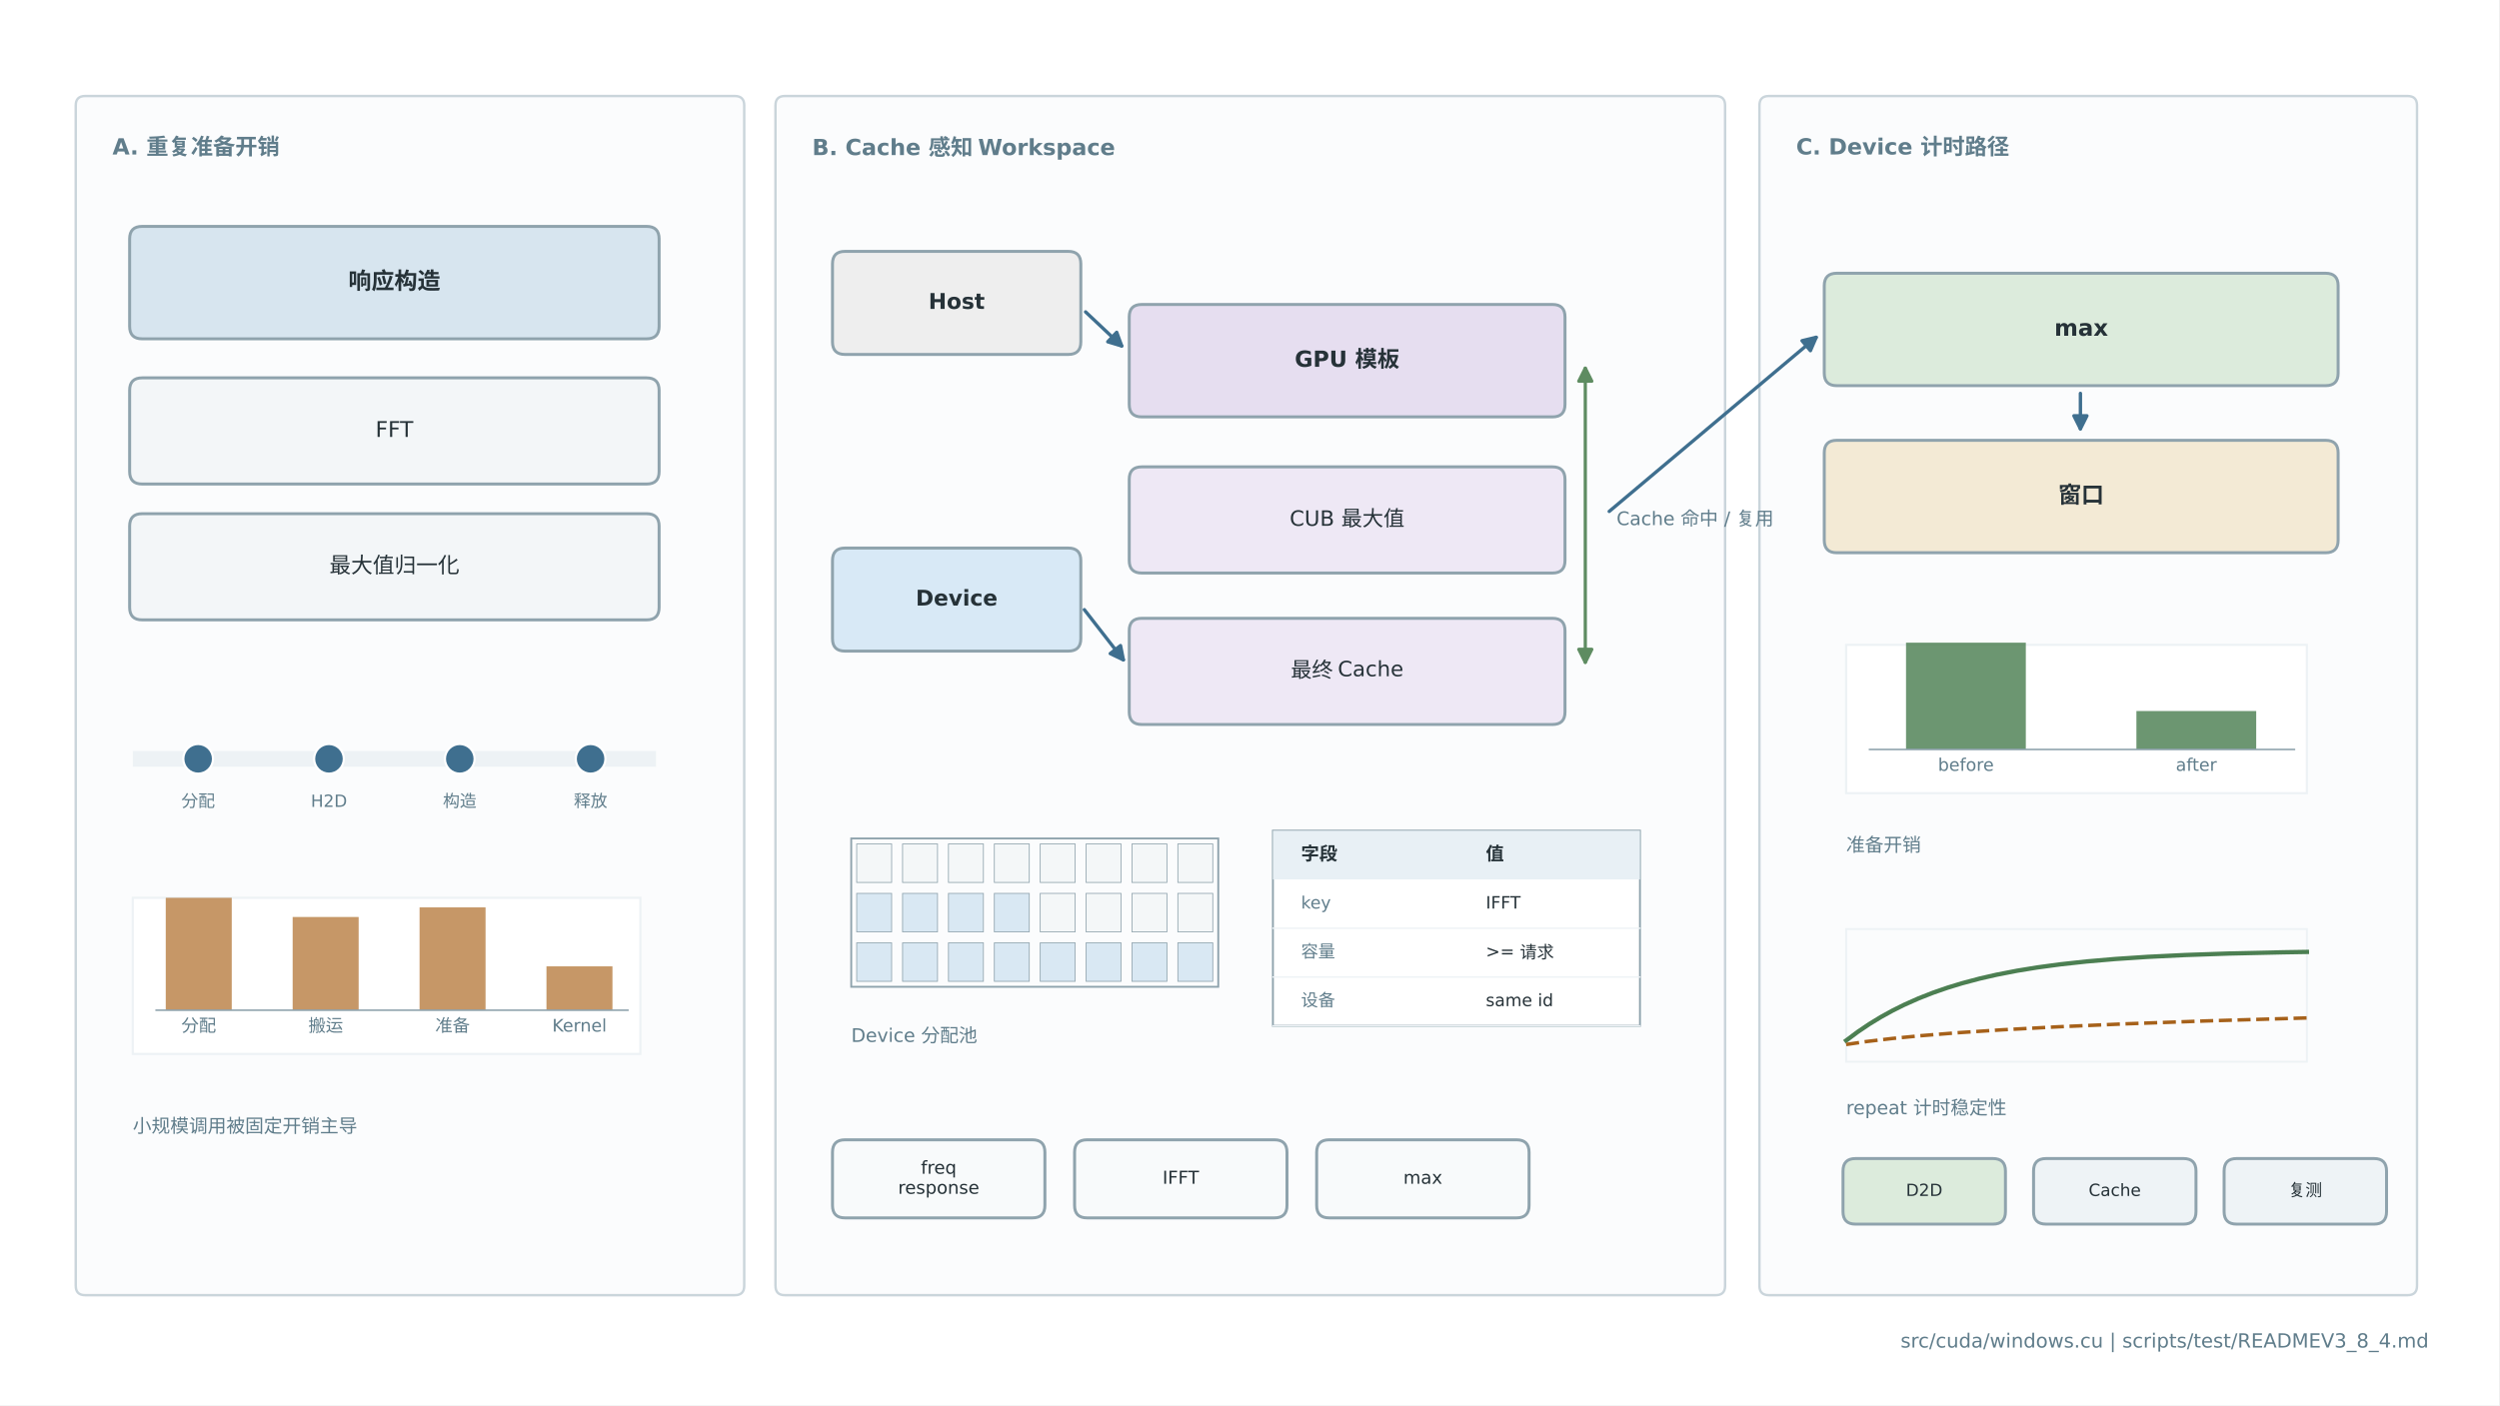
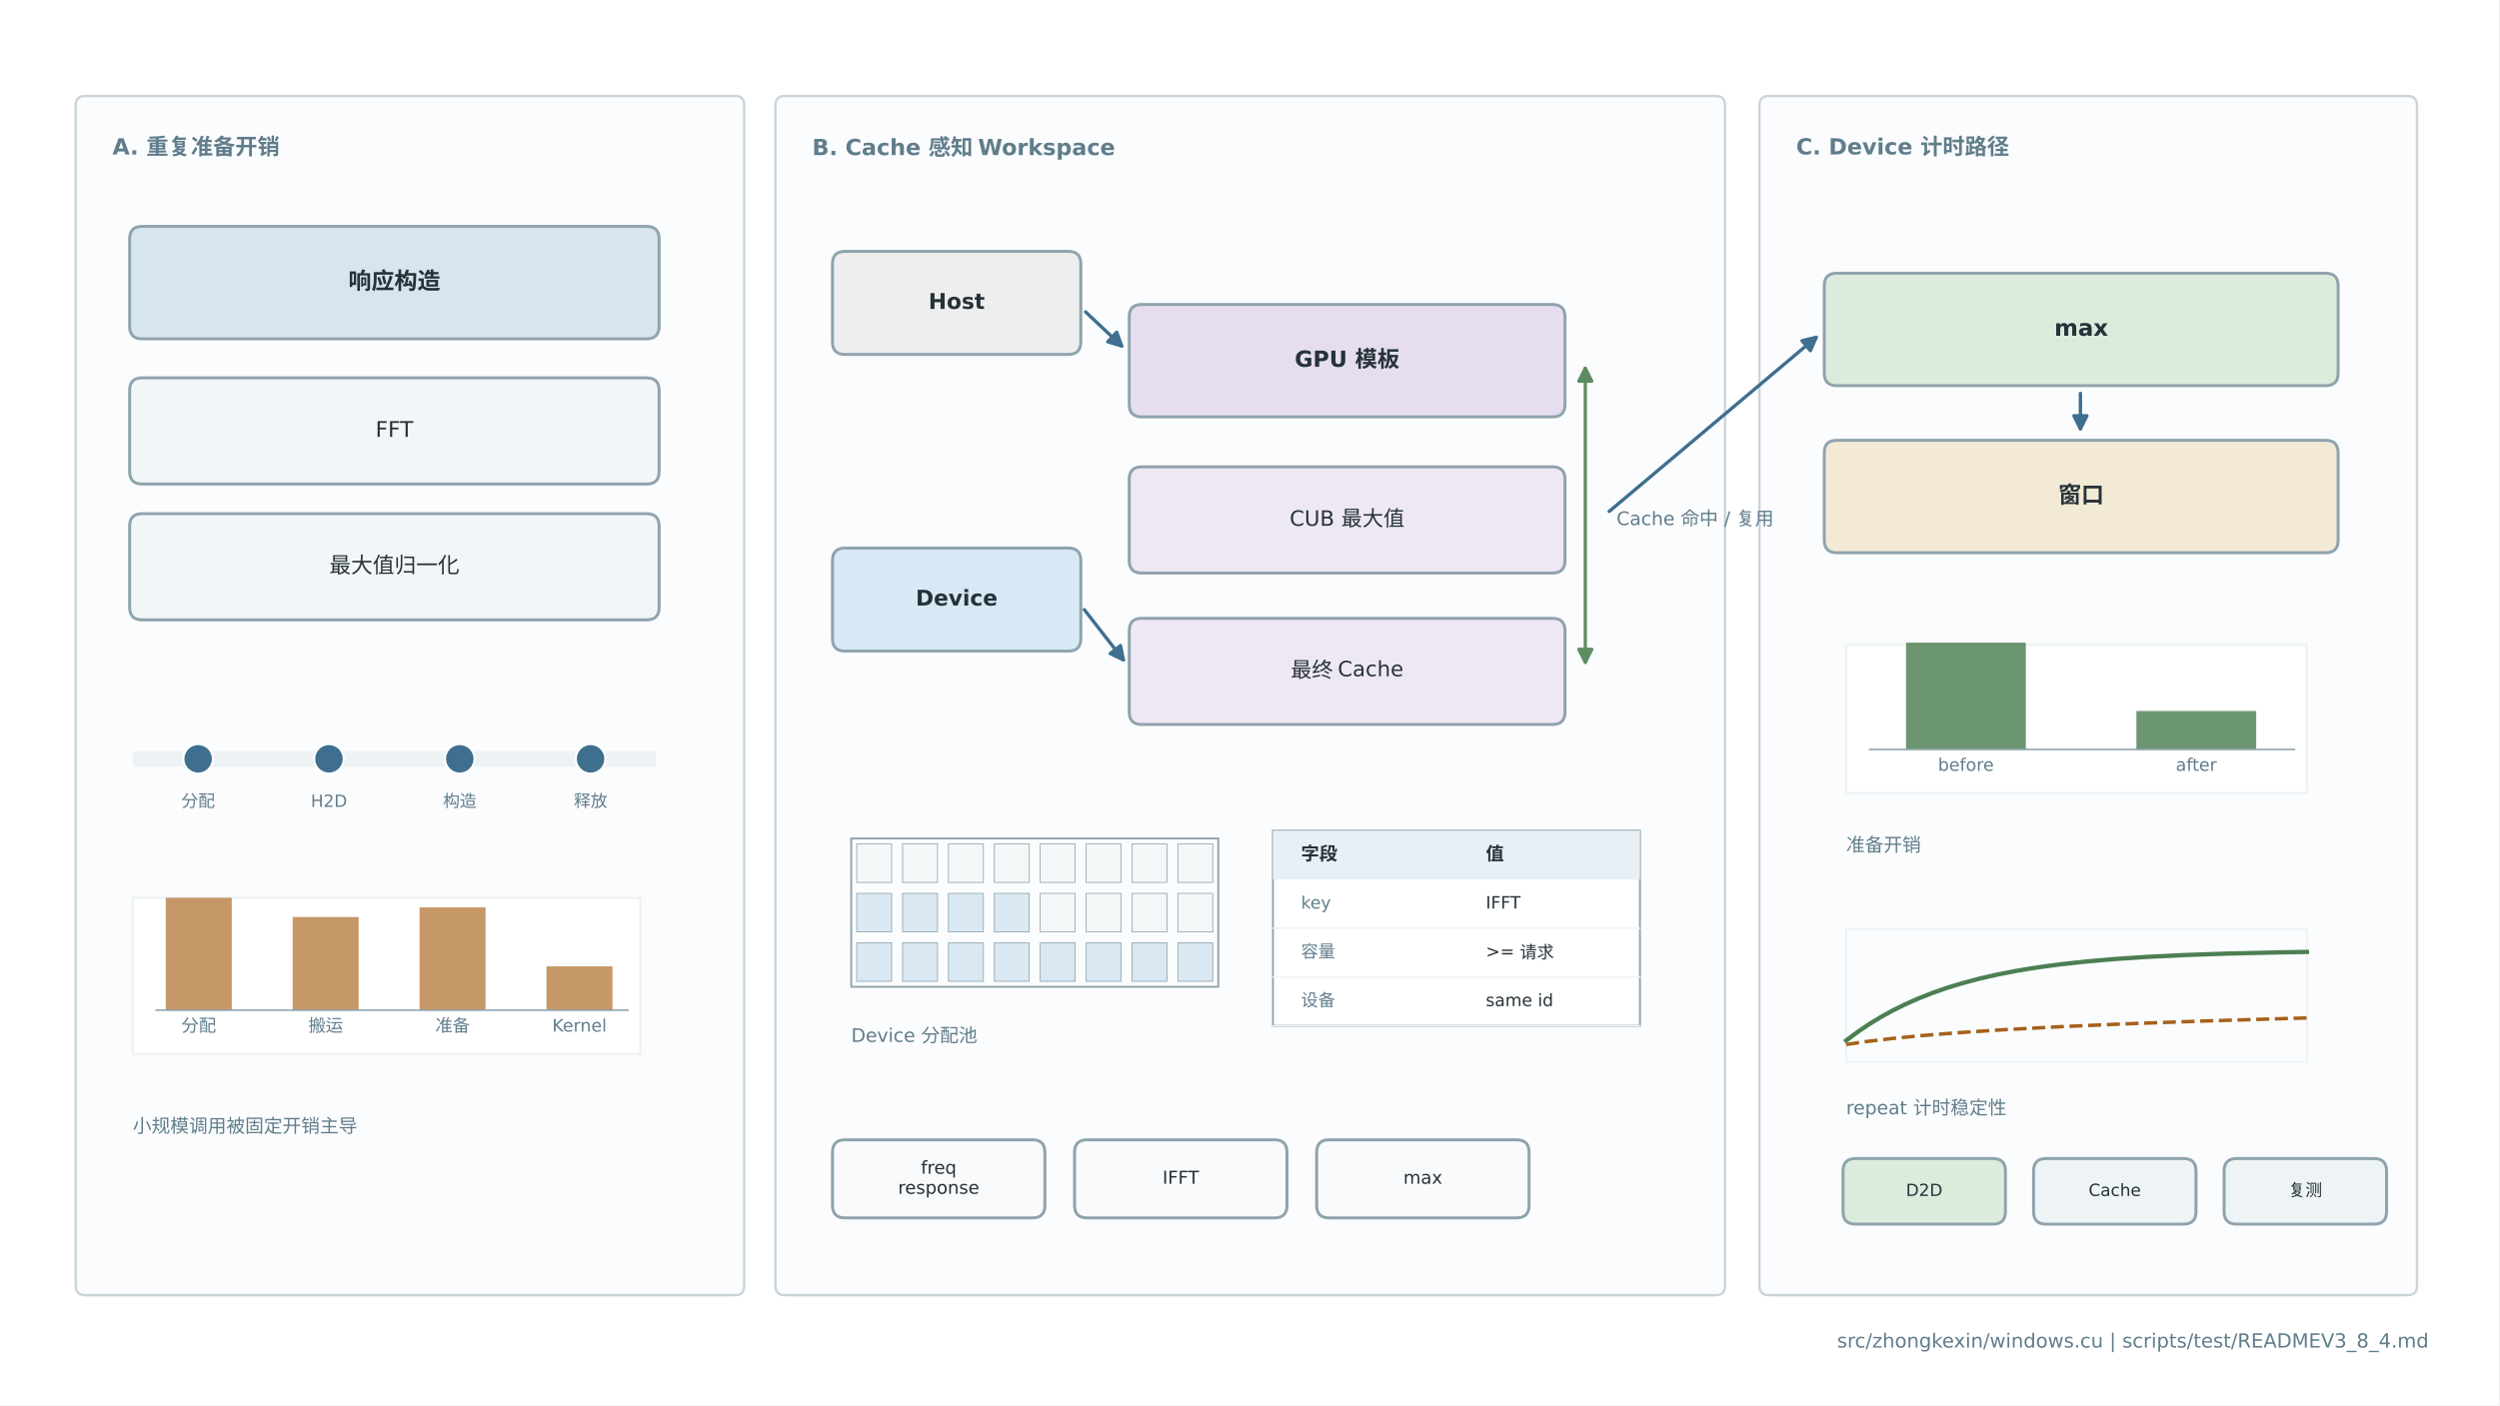
<svg xmlns="http://www.w3.org/2000/svg" width="921.6pt" height="518.4pt" viewBox="0 0 921.6 518.4" version="1.1">
  <defs>
    <style type="text/css">*{stroke-linejoin: round; stroke-linecap: butt}</style>
  </defs>
  <g id="figure_1">
    <g id="patch_1">
      <path d="M 0 518.4  L 921.6 518.4  L 921.6 0  L 0 0  z " style="fill: #ffffff" />
    </g>
    <g id="axes_1">
      <g id="patch_2">
        <path d="M 31.392 477.792  L 271.008 477.792  Q 274.464 477.792 274.464 474.336  L 274.464 38.88  Q 274.464 35.424 271.008 35.424  L 31.392 35.424  Q 27.936 35.424 27.936 38.88  L 27.936 474.336  Q 27.936 477.792 31.392 477.792  z " clip-path="url(#p594c1ba200)" style="fill: #fbfcfd; opacity: 0.96; stroke: #c8d3da; stroke-width: 0.9; stroke-linejoin: miter" />
      </g>
      <g id="patch_3">
        <path d="M 289.44 477.792  L 632.736 477.792  Q 636.192 477.792 636.192 474.336  L 636.192 38.88  Q 636.192 35.424 632.736 35.424  L 289.44 35.424  Q 285.984 35.424 285.984 38.88  L 285.984 474.336  Q 285.984 477.792 289.44 477.792  z " clip-path="url(#p594c1ba200)" style="fill: #fbfcfd; opacity: 0.96; stroke: #c8d3da; stroke-width: 0.9; stroke-linejoin: miter" />
      </g>
      <g id="patch_4">
        <path d="M 652.32 477.792  L 887.904 477.792  Q 891.36 477.792 891.36 474.336  L 891.36 38.88  Q 891.36 35.424 887.904 35.424  L 652.32 35.424  Q 648.864 35.424 648.864 38.88  L 648.864 474.336  Q 648.864 477.792 652.32 477.792  z " clip-path="url(#p594c1ba200)" style="fill: #fbfcfd; opacity: 0.96; stroke: #c8d3da; stroke-width: 0.9; stroke-linejoin: miter" />
      </g>
      <g id="patch_5">
        <path d="M 52.416 124.992  L 238.464 124.992  Q 243.072 124.992 243.072 120.384  L 243.072 88.128  Q 243.072 83.52 238.464 83.52  L 52.416 83.52  Q 47.808 83.52 47.808 88.128  L 47.808 120.384  Q 47.808 124.992 52.416 124.992  z " clip-path="url(#p594c1ba200)" style="fill: #d7e5ef; stroke: #8fa3ad; stroke-width: 1.1; stroke-linejoin: miter" />
      </g>
      <g id="patch_6">
        <path d="M 52.416 178.56  L 238.464 178.56  Q 243.072 178.56 243.072 173.952  L 243.072 144  Q 243.072 139.392 238.464 139.392  L 52.416 139.392  Q 47.808 139.392 47.808 144  L 47.808 173.952  Q 47.808 178.56 52.416 178.56  z " clip-path="url(#p594c1ba200)" style="fill: #f3f6f8; stroke: #8fa3ad; stroke-width: 1.1; stroke-linejoin: miter" />
      </g>
      <g id="patch_7">
        <path d="M 52.416 228.672  L 238.464 228.672  Q 243.072 228.672 243.072 224.064  L 243.072 194.112  Q 243.072 189.504 238.464 189.504  L 52.416 189.504  Q 47.808 189.504 47.808 194.112  L 47.808 224.064  Q 47.808 228.672 52.416 228.672  z " clip-path="url(#p594c1ba200)" style="fill: #f3f6f8; stroke: #8fa3ad; stroke-width: 1.1; stroke-linejoin: miter" />
      </g>
      <g id="patch_8">
        <path d="M 48.96 282.839  L 241.92 282.839  L 241.92 277.033  L 48.96 277.033  z " clip-path="url(#p594c1ba200)" style="fill: #edf2f5" />
      </g>
      <g id="patch_9">
        <path d="M 73.08 285.408  C 74.531 285.408 75.923 284.831 76.949 283.805  C 77.975 282.779 78.552 281.387 78.552 279.936  C 78.552 278.485 77.975 277.093 76.949 276.067  C 75.923 275.041 74.531 274.464 73.08 274.464  C 71.629 274.464 70.237 275.041 69.211 276.067  C 68.185 277.093 67.608 278.485 67.608 279.936  C 67.608 281.387 68.185 282.779 69.211 283.805  C 70.237 284.831 71.629 285.408 73.08 285.408  z " clip-path="url(#p594c1ba200)" style="fill: #3f6f8f; stroke: #ffffff; stroke-width: 0.8; stroke-linejoin: miter" />
      </g>
      <g id="patch_10">
        <path d="M 121.32 285.408  C 122.771 285.408 124.163 284.831 125.189 283.805  C 126.215 282.779 126.792 281.387 126.792 279.936  C 126.792 278.485 126.215 277.093 125.189 276.067  C 124.163 275.041 122.771 274.464 121.32 274.464  C 119.869 274.464 118.477 275.041 117.451 276.067  C 116.425 277.093 115.848 278.485 115.848 279.936  C 115.848 281.387 116.425 282.779 117.451 283.805  C 118.477 284.831 119.869 285.408 121.32 285.408  z " clip-path="url(#p594c1ba200)" style="fill: #3f6f8f; stroke: #ffffff; stroke-width: 0.8; stroke-linejoin: miter" />
      </g>
      <g id="patch_11">
        <path d="M 169.56 285.408  C 171.011 285.408 172.403 284.831 173.429 283.805  C 174.455 282.779 175.032 281.387 175.032 279.936  C 175.032 278.485 174.455 277.093 173.429 276.067  C 172.403 275.041 171.011 274.464 169.56 274.464  C 168.109 274.464 166.717 275.041 165.691 276.067  C 164.665 277.093 164.088 278.485 164.088 279.936  C 164.088 281.387 164.665 282.779 165.691 283.805  C 166.717 284.831 168.109 285.408 169.56 285.408  z " clip-path="url(#p594c1ba200)" style="fill: #3f6f8f; stroke: #ffffff; stroke-width: 0.8; stroke-linejoin: miter" />
      </g>
      <g id="patch_12">
        <path d="M 217.8 285.408  C 219.251 285.408 220.643 284.831 221.669 283.805  C 222.695 282.779 223.272 281.387 223.272 279.936  C 223.272 278.485 222.695 277.093 221.669 276.067  C 220.643 275.041 219.251 274.464 217.8 274.464  C 216.349 274.464 214.957 275.041 213.931 276.067  C 212.905 277.093 212.328 278.485 212.328 279.936  C 212.328 281.387 212.905 282.779 213.931 283.805  C 214.957 284.831 216.349 285.408 217.8 285.408  z " clip-path="url(#p594c1ba200)" style="fill: #3f6f8f; stroke: #ffffff; stroke-width: 0.8; stroke-linejoin: miter" />
      </g>
      <g id="patch_13">
        <path d="M 48.96 388.8  L 236.16 388.8  L 236.16 331.2  L 48.96 331.2  z " clip-path="url(#p594c1ba200)" style="fill: #ffffff; stroke: #edf2f5; stroke-width: 0.8; stroke-linejoin: miter" />
      </g>
      <g id="patch_14">
        <path d="M 61.128 372.672  L 85.464 372.672  L 85.464 331.2  L 61.128 331.2  z " clip-path="url(#p594c1ba200)" style="fill: #b98045; opacity: 0.82" />
      </g>
      <g id="patch_15">
        <path d="M 107.928 372.672  L 132.264 372.672  L 132.264 338.281  L 107.928 338.281  z " clip-path="url(#p594c1ba200)" style="fill: #b98045; opacity: 0.82" />
      </g>
      <g id="patch_16">
        <path d="M 154.728 372.672  L 179.064 372.672  L 179.064 334.74  L 154.728 334.74  z " clip-path="url(#p594c1ba200)" style="fill: #b98045; opacity: 0.82" />
      </g>
      <g id="patch_17">
        <path d="M 201.528 372.672  L 225.864 372.672  L 225.864 356.488  L 201.528 356.488  z " clip-path="url(#p594c1ba200)" style="fill: #b98045; opacity: 0.82" />
      </g>
      <g id="patch_18">
        <path d="M 311.616 130.752  L 393.984 130.752  Q 398.592 130.752 398.592 126.144  L 398.592 97.344  Q 398.592 92.736 393.984 92.736  L 311.616 92.736  Q 307.008 92.736 307.008 97.344  L 307.008 126.144  Q 307.008 130.752 311.616 130.752  z " clip-path="url(#p594c1ba200)" style="fill: #eeeeee; stroke: #8fa3ad; stroke-width: 1.1; stroke-linejoin: miter" />
      </g>
      <g id="patch_19">
        <path d="M 311.616 240.192  L 393.984 240.192  Q 398.592 240.192 398.592 235.584  L 398.592 206.784  Q 398.592 202.176 393.984 202.176  L 311.616 202.176  Q 307.008 202.176 307.008 206.784  L 307.008 235.584  Q 307.008 240.192 311.616 240.192  z " clip-path="url(#p594c1ba200)" style="fill: #d8e9f6; stroke: #8fa3ad; stroke-width: 1.1; stroke-linejoin: miter" />
      </g>
      <g id="patch_20">
        <path d="M 421.056 153.792  L 572.544 153.792  Q 577.152 153.792 577.152 149.184  L 577.152 116.928  Q 577.152 112.32 572.544 112.32  L 421.056 112.32  Q 416.448 112.32 416.448 116.928  L 416.448 149.184  Q 416.448 153.792 421.056 153.792  z " clip-path="url(#p594c1ba200)" style="fill: #e6def0; stroke: #8fa3ad; stroke-width: 1.1; stroke-linejoin: miter" />
      </g>
      <g id="patch_21">
        <path d="M 421.056 211.392  L 572.544 211.392  Q 577.152 211.392 577.152 206.784  L 577.152 176.832  Q 577.152 172.224 572.544 172.224  L 421.056 172.224  Q 416.448 172.224 416.448 176.832  L 416.448 206.784  Q 416.448 211.392 421.056 211.392  z " clip-path="url(#p594c1ba200)" style="fill: #eee8f5; stroke: #8fa3ad; stroke-width: 1.1; stroke-linejoin: miter" />
      </g>
      <g id="patch_22">
        <path d="M 421.056 267.264  L 572.544 267.264  Q 577.152 267.264 577.152 262.656  L 577.152 232.704  Q 577.152 228.096 572.544 228.096  L 421.056 228.096  Q 416.448 228.096 416.448 232.704  L 416.448 262.656  Q 416.448 267.264 421.056 267.264  z " clip-path="url(#p594c1ba200)" style="fill: #eee8f5; stroke: #8fa3ad; stroke-width: 1.1; stroke-linejoin: miter" />
      </g>
      <g id="patch_23">
        <path d="M 315.936 362.016  L 328.824 362.016  L 328.824 347.808  L 315.936 347.808  z " clip-path="url(#p594c1ba200)" style="fill: #d9e8f3; stroke: #8fa3ad; stroke-width: 0.3; stroke-linejoin: miter" />
      </g>
      <g id="patch_24">
        <path d="M 332.856 362.016  L 345.744 362.016  L 345.744 347.808  L 332.856 347.808  z " clip-path="url(#p594c1ba200)" style="fill: #d9e8f3; stroke: #8fa3ad; stroke-width: 0.3; stroke-linejoin: miter" />
      </g>
      <g id="patch_25">
        <path d="M 349.776 362.016  L 362.664 362.016  L 362.664 347.808  L 349.776 347.808  z " clip-path="url(#p594c1ba200)" style="fill: #d9e8f3; stroke: #8fa3ad; stroke-width: 0.3; stroke-linejoin: miter" />
      </g>
      <g id="patch_26">
        <path d="M 366.696 362.016  L 379.584 362.016  L 379.584 347.808  L 366.696 347.808  z " clip-path="url(#p594c1ba200)" style="fill: #d9e8f3; stroke: #8fa3ad; stroke-width: 0.3; stroke-linejoin: miter" />
      </g>
      <g id="patch_27">
        <path d="M 383.616 362.016  L 396.504 362.016  L 396.504 347.808  L 383.616 347.808  z " clip-path="url(#p594c1ba200)" style="fill: #d9e8f3; stroke: #8fa3ad; stroke-width: 0.3; stroke-linejoin: miter" />
      </g>
      <g id="patch_28">
        <path d="M 400.536 362.016  L 413.424 362.016  L 413.424 347.808  L 400.536 347.808  z " clip-path="url(#p594c1ba200)" style="fill: #d9e8f3; stroke: #8fa3ad; stroke-width: 0.3; stroke-linejoin: miter" />
      </g>
      <g id="patch_29">
        <path d="M 417.456 362.016  L 430.344 362.016  L 430.344 347.808  L 417.456 347.808  z " clip-path="url(#p594c1ba200)" style="fill: #d9e8f3; stroke: #8fa3ad; stroke-width: 0.3; stroke-linejoin: miter" />
      </g>
      <g id="patch_30">
        <path d="M 434.376 362.016  L 447.264 362.016  L 447.264 347.808  L 434.376 347.808  z " clip-path="url(#p594c1ba200)" style="fill: #d9e8f3; stroke: #8fa3ad; stroke-width: 0.3; stroke-linejoin: miter" />
      </g>
      <g id="patch_31">
        <path d="M 315.936 343.776  L 328.824 343.776  L 328.824 329.568  L 315.936 329.568  z " clip-path="url(#p594c1ba200)" style="fill: #d9e8f3; stroke: #8fa3ad; stroke-width: 0.3; stroke-linejoin: miter" />
      </g>
      <g id="patch_32">
        <path d="M 332.856 343.776  L 345.744 343.776  L 345.744 329.568  L 332.856 329.568  z " clip-path="url(#p594c1ba200)" style="fill: #d9e8f3; stroke: #8fa3ad; stroke-width: 0.3; stroke-linejoin: miter" />
      </g>
      <g id="patch_33">
        <path d="M 349.776 343.776  L 362.664 343.776  L 362.664 329.568  L 349.776 329.568  z " clip-path="url(#p594c1ba200)" style="fill: #d9e8f3; stroke: #8fa3ad; stroke-width: 0.3; stroke-linejoin: miter" />
      </g>
      <g id="patch_34">
        <path d="M 366.696 343.776  L 379.584 343.776  L 379.584 329.568  L 366.696 329.568  z " clip-path="url(#p594c1ba200)" style="fill: #d9e8f3; stroke: #8fa3ad; stroke-width: 0.3; stroke-linejoin: miter" />
      </g>
      <g id="patch_35">
        <path d="M 383.616 343.776  L 396.504 343.776  L 396.504 329.568  L 383.616 329.568  z " clip-path="url(#p594c1ba200)" style="fill: #f4f7f8; stroke: #8fa3ad; stroke-width: 0.3; stroke-linejoin: miter" />
      </g>
      <g id="patch_36">
        <path d="M 400.536 343.776  L 413.424 343.776  L 413.424 329.568  L 400.536 329.568  z " clip-path="url(#p594c1ba200)" style="fill: #f4f7f8; stroke: #8fa3ad; stroke-width: 0.3; stroke-linejoin: miter" />
      </g>
      <g id="patch_37">
        <path d="M 417.456 343.776  L 430.344 343.776  L 430.344 329.568  L 417.456 329.568  z " clip-path="url(#p594c1ba200)" style="fill: #f4f7f8; stroke: #8fa3ad; stroke-width: 0.3; stroke-linejoin: miter" />
      </g>
      <g id="patch_38">
        <path d="M 434.376 343.776  L 447.264 343.776  L 447.264 329.568  L 434.376 329.568  z " clip-path="url(#p594c1ba200)" style="fill: #f4f7f8; stroke: #8fa3ad; stroke-width: 0.3; stroke-linejoin: miter" />
      </g>
      <g id="patch_39">
        <path d="M 315.936 325.536  L 328.824 325.536  L 328.824 311.328  L 315.936 311.328  z " clip-path="url(#p594c1ba200)" style="fill: #f4f7f8; stroke: #8fa3ad; stroke-width: 0.3; stroke-linejoin: miter" />
      </g>
      <g id="patch_40">
        <path d="M 332.856 325.536  L 345.744 325.536  L 345.744 311.328  L 332.856 311.328  z " clip-path="url(#p594c1ba200)" style="fill: #f4f7f8; stroke: #8fa3ad; stroke-width: 0.3; stroke-linejoin: miter" />
      </g>
      <g id="patch_41">
        <path d="M 349.776 325.536  L 362.664 325.536  L 362.664 311.328  L 349.776 311.328  z " clip-path="url(#p594c1ba200)" style="fill: #f4f7f8; stroke: #8fa3ad; stroke-width: 0.3; stroke-linejoin: miter" />
      </g>
      <g id="patch_42">
        <path d="M 366.696 325.536  L 379.584 325.536  L 379.584 311.328  L 366.696 311.328  z " clip-path="url(#p594c1ba200)" style="fill: #f4f7f8; stroke: #8fa3ad; stroke-width: 0.3; stroke-linejoin: miter" />
      </g>
      <g id="patch_43">
        <path d="M 383.616 325.536  L 396.504 325.536  L 396.504 311.328  L 383.616 311.328  z " clip-path="url(#p594c1ba200)" style="fill: #f4f7f8; stroke: #8fa3ad; stroke-width: 0.3; stroke-linejoin: miter" />
      </g>
      <g id="patch_44">
        <path d="M 400.536 325.536  L 413.424 325.536  L 413.424 311.328  L 400.536 311.328  z " clip-path="url(#p594c1ba200)" style="fill: #f4f7f8; stroke: #8fa3ad; stroke-width: 0.3; stroke-linejoin: miter" />
      </g>
      <g id="patch_45">
        <path d="M 417.456 325.536  L 430.344 325.536  L 430.344 311.328  L 417.456 311.328  z " clip-path="url(#p594c1ba200)" style="fill: #f4f7f8; stroke: #8fa3ad; stroke-width: 0.3; stroke-linejoin: miter" />
      </g>
      <g id="patch_46">
        <path d="M 434.376 325.536  L 447.264 325.536  L 447.264 311.328  L 434.376 311.328  z " clip-path="url(#p594c1ba200)" style="fill: #f4f7f8; stroke: #8fa3ad; stroke-width: 0.3; stroke-linejoin: miter" />
      </g>
      <g id="patch_47">
        <path d="M 313.92 364.032  L 449.28 364.032  L 449.28 309.312  L 313.92 309.312  L 313.92 364.032  z " clip-path="url(#p594c1ba200)" style="fill: none; stroke: #8fa3ad; stroke-width: 0.7; stroke-linejoin: miter" />
      </g>
      <g id="patch_48">
        <path d="M 469.44 378.432  L 604.8 378.432  L 604.8 306.432  L 469.44 306.432  z " clip-path="url(#p594c1ba200)" style="fill: #ffffff; stroke: #8fa3ad; stroke-width: 0.7; stroke-linejoin: miter" />
      </g>
      <g id="patch_49">
        <path d="M 469.44 324.432  L 604.8 324.432  L 604.8 306.432  L 469.44 306.432  z " clip-path="url(#p594c1ba200)" style="fill: #e8f0f5" />
      </g>
      <g id="patch_50">
        <path d="M 311.616 449.28  L 380.736 449.28  Q 385.344 449.28 385.344 444.672  L 385.344 425.088  Q 385.344 420.48 380.736 420.48  L 311.616 420.48  Q 307.008 420.48 307.008 425.088  L 307.008 444.672  Q 307.008 449.28 311.616 449.28  z " clip-path="url(#p594c1ba200)" style="fill: #f8fafb; stroke: #8fa3ad; stroke-width: 1.1; stroke-linejoin: miter" />
      </g>
      <g id="patch_51">
        <path d="M 400.896 449.28  L 470.016 449.28  Q 474.624 449.28 474.624 444.672  L 474.624 425.088  Q 474.624 420.48 470.016 420.48  L 400.896 420.48  Q 396.288 420.48 396.288 425.088  L 396.288 444.672  Q 396.288 449.28 400.896 449.28  z " clip-path="url(#p594c1ba200)" style="fill: #f8fafb; stroke: #8fa3ad; stroke-width: 1.1; stroke-linejoin: miter" />
      </g>
      <g id="patch_52">
        <path d="M 490.176 449.28  L 559.296 449.28  Q 563.904 449.28 563.904 444.672  L 563.904 425.088  Q 563.904 420.48 559.296 420.48  L 490.176 420.48  Q 485.568 420.48 485.568 425.088  L 485.568 444.672  Q 485.568 449.28 490.176 449.28  z " clip-path="url(#p594c1ba200)" style="fill: #f8fafb; stroke: #8fa3ad; stroke-width: 1.1; stroke-linejoin: miter" />
      </g>
      <g id="patch_53">
        <path d="M 677.376 142.272  L 857.664 142.272  Q 862.272 142.272 862.272 137.664  L 862.272 105.408  Q 862.272 100.8 857.664 100.8  L 677.376 100.8  Q 672.768 100.8 672.768 105.408  L 672.768 137.664  Q 672.768 142.272 677.376 142.272  z " clip-path="url(#p594c1ba200)" style="fill: #dcebdc; stroke: #8fa3ad; stroke-width: 1.1; stroke-linejoin: miter" />
      </g>
      <g id="patch_54">
        <path d="M 677.376 203.904  L 857.664 203.904  Q 862.272 203.904 862.272 199.296  L 862.272 167.04  Q 862.272 162.432 857.664 162.432  L 677.376 162.432  Q 672.768 162.432 672.768 167.04  L 672.768 199.296  Q 672.768 203.904 677.376 203.904  z " clip-path="url(#p594c1ba200)" style="fill: #f3ead5; stroke: #8fa3ad; stroke-width: 1.1; stroke-linejoin: miter" />
      </g>
      <g id="patch_55">
        <path d="M 680.832 292.608  L 850.752 292.608  L 850.752 237.888  L 680.832 237.888  z " clip-path="url(#p594c1ba200)" style="fill: #ffffff; stroke: #edf2f5; stroke-width: 0.8; stroke-linejoin: miter" />
      </g>
      <g id="patch_56">
        <path d="M 702.922 276.48  L 747.101 276.48  L 747.101 237.082  L 702.922 237.082  z " clip-path="url(#p594c1ba200)" style="fill: #4c7f52; opacity: 0.82" />
      </g>
      <g id="patch_57">
        <path d="M 787.882 276.48  L 832.061 276.48  L 832.061 262.297  L 787.882 262.297  z " clip-path="url(#p594c1ba200)" style="fill: #4c7f52; opacity: 0.82" />
      </g>
      <g id="patch_58">
        <path d="M 680.832 391.68  L 850.752 391.68  L 850.752 342.72  L 680.832 342.72  L 680.832 391.68  z " clip-path="url(#p594c1ba200)" style="fill: none; stroke: #edf2f5; stroke-width: 0.7; stroke-linejoin: miter" />
      </g>
      <g id="patch_59">
        <path d="M 684.288 451.584  L 734.976 451.584  Q 739.584 451.584 739.584 446.976  L 739.584 432  Q 739.584 427.392 734.976 427.392  L 684.288 427.392  Q 679.68 427.392 679.68 432  L 679.68 446.976  Q 679.68 451.584 684.288 451.584  z " clip-path="url(#p594c1ba200)" style="fill: #dcebdc; stroke: #8fa3ad; stroke-width: 1.1; stroke-linejoin: miter" />
      </g>
      <g id="patch_60">
        <path d="M 754.56 451.584  L 805.248 451.584  Q 809.856 451.584 809.856 446.976  L 809.856 432  Q 809.856 427.392 805.248 427.392  L 754.56 427.392  Q 749.952 427.392 749.952 432  L 749.952 446.976  Q 749.952 451.584 754.56 451.584  z " clip-path="url(#p594c1ba200)" style="fill: #eef3f6; stroke: #8fa3ad; stroke-width: 1.1; stroke-linejoin: miter" />
      </g>
      <g id="patch_61">
        <path d="M 824.832 451.584  L 875.52 451.584  Q 880.128 451.584 880.128 446.976  L 880.128 432  Q 880.128 427.392 875.52 427.392  L 824.832 427.392  Q 820.224 427.392 820.224 432  L 820.224 446.976  Q 820.224 451.584 824.832 451.584  z " clip-path="url(#p594c1ba200)" style="fill: #eef3f6; stroke: #8fa3ad; stroke-width: 1.1; stroke-linejoin: miter" />
      </g>
      <g id="line2d_1">
        <path d="M 57.6 372.672  L 231.552 372.672  " clip-path="url(#p594c1ba200)" style="fill: none; stroke: #8fa3ad; stroke-width: 0.6; stroke-linecap: square" />
      </g>
      <g id="line2d_2">
        <path d="M 469.44 342.432  L 604.8 342.432  " clip-path="url(#p594c1ba200)" style="fill: none; stroke: #edf2f5; stroke-width: 0.5; stroke-linecap: square" />
      </g>
      <g id="line2d_3">
        <path d="M 469.44 360.432  L 604.8 360.432  " clip-path="url(#p594c1ba200)" style="fill: none; stroke: #edf2f5; stroke-width: 0.5; stroke-linecap: square" />
      </g>
      <g id="line2d_4">
        <path d="M 469.44 378.432  L 604.8 378.432  " clip-path="url(#p594c1ba200)" style="fill: none; stroke: #edf2f5; stroke-width: 0.5; stroke-linecap: square" />
      </g>
      <g id="line2d_5">
        <path d="M 689.472 276.48  L 846.144 276.48  " clip-path="url(#p594c1ba200)" style="fill: none; stroke: #8fa3ad; stroke-width: 0.6; stroke-linecap: square" />
      </g>
      <g id="line2d_6">
        <path d="M 680.832 383.846  L 685.107 380.659  L 689.381 377.777  L 693.656 375.171  L 697.931 372.814  L 702.206 370.683  L 707.549 368.304  L 712.892 366.206  L 718.236 364.356  L 723.579 362.725  L 729.991 361.019  L 736.403 359.553  L 743.884 358.1  L 751.365 356.881  L 759.914 355.728  L 769.532 354.68  L 780.219 353.762  L 791.975 352.986  L 805.867 352.308  L 821.898 351.756  L 842.203 351.299  L 850.752 351.163  L 850.752 351.163  " clip-path="url(#p594c1ba200)" style="fill: none; stroke: #4c7f52; stroke-width: 1.6; stroke-linecap: square" />
      </g>
      <g id="line2d_7">
        <path d="M 680.832 385.315  L 688.313 384.228  L 697.931 383.088  L 708.618 382.05  L 722.51 380.941  L 738.541 379.891  L 758.846 378.798  L 783.425 377.713  L 813.348 376.631  L 849.683 375.552  L 850.752 375.523  L 850.752 375.523  " clip-path="url(#p594c1ba200)" style="fill: none; stroke-dasharray: 4.81,2.08; stroke-dashoffset: 0; stroke: #a6611a; stroke-width: 1.3" />
      </g>
      <g id="text_1">
        <text style="font-weight: 700; font-size: 8.2px; font-family: 'Droid Sans Fallback', 'DejaVu Sans'; text-anchor: start; fill: #607d8b" x="41.472" y="56.983" transform="rotate(-0 41.472 56.98269)">A. 重复准备开销</text>
      </g>
      <g id="text_2">
        <text style="font-weight: 700; font-size: 8.2px; font-family: 'Droid Sans Fallback', 'DejaVu Sans'; text-anchor: start; fill: #607d8b" x="299.52" y="57.215" transform="rotate(-0 299.52 57.21459)">B. Cache 感知 Workspace</text>
      </g>
      <g id="text_3">
        <text style="font-weight: 700; font-size: 8.2px; font-family: 'Droid Sans Fallback', 'DejaVu Sans'; text-anchor: start; fill: #607d8b" x="662.4" y="56.983" transform="rotate(-0 662.4 56.98269)">C. Device 计时路径</text>
      </g>
      <g id="text_4">
        <text style="font-weight: 700; font-size: 8.5px; font-family: 'Droid Sans Fallback', 'DejaVu Sans'; text-anchor: middle; fill: #263238" x="145.44" y="106.601" transform="rotate(-0 145.44 106.6015)">响应构造</text>
      </g>
      <g id="text_5">
        <text style="font-size: 8px; font-family: 'Droid Sans Fallback', 'DejaVu Sans'; text-anchor: middle; fill: #263238" x="145.44" y="161.184" transform="rotate(-0 145.44 161.1835)">FFT</text>
      </g>
      <g id="text_6">
        <text style="font-size: 8px; font-family: 'Droid Sans Fallback', 'DejaVu Sans'; text-anchor: middle; fill: #263238" x="145.44" y="211.296" transform="rotate(-0 145.44 211.2955)">最大值归一化</text>
      </g>
      <g id="text_7">
        <text style="font-size: 6.2px; font-family: 'Droid Sans Fallback', 'DejaVu Sans'; text-anchor: middle; fill: #607d8b" x="73.08" y="297.655" transform="rotate(-0 73.08 297.6546)">分配</text>
      </g>
      <g id="text_8">
        <text style="font-size: 6.2px; font-family: 'Droid Sans Fallback', 'DejaVu Sans'; text-anchor: middle; fill: #607d8b" x="121.32" y="297.655" transform="rotate(-0 121.32 297.6546)">H2D</text>
      </g>
      <g id="text_9">
        <text style="font-size: 6.2px; font-family: 'Droid Sans Fallback', 'DejaVu Sans'; text-anchor: middle; fill: #607d8b" x="169.56" y="297.655" transform="rotate(-0 169.56 297.6546)">构造</text>
      </g>
      <g id="text_10">
        <text style="font-size: 6.2px; font-family: 'Droid Sans Fallback', 'DejaVu Sans'; text-anchor: middle; fill: #607d8b" x="217.8" y="297.655" transform="rotate(-0 217.8 297.6546)">释放</text>
      </g>
      <g id="text_11">
        <text style="font-size: 6.4px; font-family: 'Droid Sans Fallback', 'DejaVu Sans'; text-anchor: middle; fill: #607d8b" x="73.296" y="380.557" transform="rotate(-0 73.296 380.557)">分配</text>
      </g>
      <g id="text_12">
        <text style="font-size: 6.4px; font-family: 'Droid Sans Fallback', 'DejaVu Sans'; text-anchor: middle; fill: #607d8b" x="120.096" y="380.557" transform="rotate(-0 120.096 380.557)">搬运</text>
      </g>
      <g id="text_13">
        <text style="font-size: 6.4px; font-family: 'Droid Sans Fallback', 'DejaVu Sans'; text-anchor: middle; fill: #607d8b" x="166.896" y="380.557" transform="rotate(-0 166.896 380.557)">准备</text>
      </g>
      <g id="text_14">
        <text style="font-size: 6.4px; font-family: 'Droid Sans Fallback', 'DejaVu Sans'; text-anchor: middle; fill: #607d8b" x="213.696" y="380.557" transform="rotate(-0 213.696 380.557)">Kernel</text>
      </g>
      <g id="text_15">
        <text style="font-size: 6.9px; font-family: 'Droid Sans Fallback', 'DejaVu Sans'; text-anchor: start; fill: #607d8b" x="48.96" y="417.776" transform="rotate(-0 48.96 417.776)">小规模调用被固定开销主导</text>
      </g>
      <g id="text_16">
        <text style="font-weight: 700; font-size: 8px; font-family: 'Droid Sans Fallback', 'DejaVu Sans'; text-anchor: middle; fill: #263238" x="352.8" y="113.951" transform="rotate(-0 352.8 113.9515)">Host</text>
      </g>
      <g id="text_17">
        <text style="font-weight: 700; font-size: 8px; font-family: 'Droid Sans Fallback', 'DejaVu Sans'; text-anchor: middle; fill: #263238" x="352.8" y="223.392" transform="rotate(-0 352.8 223.3915)">Device</text>
      </g>
      <g id="text_18">
        <text style="font-weight: 700; font-size: 8.2px; font-family: 'Droid Sans Fallback', 'DejaVu Sans'; text-anchor: middle; fill: #263238" x="496.8" y="135.319" transform="rotate(-0 496.8 135.3187)">GPU 模板</text>
      </g>
      <g id="text_19">
        <text style="font-size: 7.8px; font-family: 'Droid Sans Fallback', 'DejaVu Sans'; text-anchor: middle; fill: #263238" x="496.8" y="193.96" transform="rotate(-0 496.8 193.9603)">CUB 最大值</text>
      </g>
      <g id="text_20">
        <text style="font-size: 7.8px; font-family: 'Droid Sans Fallback', 'DejaVu Sans'; text-anchor: middle; fill: #263238" x="496.8" y="249.832" transform="rotate(-0 496.8 249.8323)">最终 Cache</text>
      </g>
      <g id="patch_62">
        <path d="M 400.351 115.065  Q 407.52 121.824 413.671 127.624  " style="fill: none; stroke: #3f6f8f; stroke-width: 1.25; stroke-linecap: round" />
        <path d="M 411.825 122.585  L 413.671 127.624  L 408.532 126.077  z " style="fill: #3f6f8f; stroke: #3f6f8f; stroke-width: 1.25; stroke-linecap: round" />
      </g>
      <g id="patch_63">
        <path d="M 399.894 224.915  Q 407.518 234.717 414.284 243.417  " style="fill: none; stroke: #3f6f8f; stroke-width: 1.25; stroke-linecap: round" />
        <path d="M 413.232 238.155  L 414.284 243.417  L 409.443 241.102  z " style="fill: #3f6f8f; stroke: #3f6f8f; stroke-width: 1.25; stroke-linecap: round" />
      </g>
      <g id="patch_64">
        <path d="M 584.64 244.338  Q 584.64 190.08 584.64 135.822  " style="fill: none; stroke: #5e8c61; stroke-width: 1.2; stroke-linecap: round" />
        <path d="M 587.04 239.538  L 584.64 244.338  L 582.24 239.538  z " style="fill: #5e8c61; stroke: #5e8c61; stroke-width: 1.2; stroke-linecap: round" />
        <path d="M 582.24 140.622  L 584.64 135.822  L 587.04 140.622  z " style="fill: #5e8c61; stroke: #5e8c61; stroke-width: 1.2; stroke-linecap: round" />
      </g>
      <g id="text_21">
        <text style="font-size: 6.9px; font-family: 'Droid Sans Fallback', 'DejaVu Sans'; text-anchor: start; fill: #607d8b" x="596.16" y="193.712" transform="rotate(-0 596.16 193.712)">Cache 命中 / 复用</text>
      </g>
      <g id="text_22">
        <text style="font-size: 6.9px; font-family: 'Droid Sans Fallback', 'DejaVu Sans'; text-anchor: start; fill: #607d8b" x="313.92" y="384.368" transform="rotate(-0 313.92 384.368)">Device 分配池</text>
      </g>
      <g id="text_23">
        <text style="font-weight: 700; font-size: 6.7px; font-family: 'Droid Sans Fallback', 'DejaVu Sans'; text-anchor: start; fill: #263238" x="479.808" y="317.281" transform="rotate(-0 479.808 317.2808)">字段</text>
      </g>
      <g id="text_24">
        <text style="font-weight: 700; font-size: 6.7px; font-family: 'Droid Sans Fallback', 'DejaVu Sans'; text-anchor: start; fill: #263238" x="547.949" y="317.281" transform="rotate(-0 547.9488 317.2808)">值</text>
      </g>
      <g id="text_25">
        <text style="font-size: 6.3px; font-family: 'Droid Sans Fallback', 'DejaVu Sans'; text-anchor: start; fill: #607d8b" x="479.808" y="335.17" transform="rotate(-0 479.808 335.1704)">key</text>
      </g>
      <g id="text_26">
        <text style="font-size: 6.3px; font-family: 'Droid Sans Fallback', 'DejaVu Sans'; text-anchor: start; fill: #263238" x="547.949" y="335.17" transform="rotate(-0 547.9488 335.1704)">IFFT</text>
      </g>
      <g id="text_27">
        <text style="font-size: 6.3px; font-family: 'Droid Sans Fallback', 'DejaVu Sans'; text-anchor: start; fill: #607d8b" x="479.808" y="353.17" transform="rotate(-0 479.808 353.1704)">容量</text>
      </g>
      <g id="text_28">
        <text style="font-size: 6.3px; font-family: 'Droid Sans Fallback', 'DejaVu Sans'; text-anchor: start; fill: #263238" x="547.949" y="353.17" transform="rotate(-0 547.9488 353.1704)">&gt;= 请求</text>
      </g>
      <g id="text_29">
        <text style="font-size: 6.3px; font-family: 'Droid Sans Fallback', 'DejaVu Sans'; text-anchor: start; fill: #607d8b" x="479.808" y="371.17" transform="rotate(-0 479.808 371.1704)">设备</text>
      </g>
      <g id="text_30">
        <text style="font-size: 6.3px; font-family: 'Droid Sans Fallback', 'DejaVu Sans'; text-anchor: start; fill: #263238" x="547.949" y="371.17" transform="rotate(-0 547.9488 371.1704)">same id</text>
      </g>
      <g id="text_31">
        <text style="font-size: 6.6px; font-family: 'Droid Sans Fallback', 'DejaVu Sans'; fill: #263238" transform="translate(339.6064 433.0059)">freq</text>
        <text style="font-size: 6.6px; font-family: 'Droid Sans Fallback', 'DejaVu Sans'; fill: #263238" transform="translate(331.1888 440.3965)">response</text>
      </g>
      <g id="text_32">
        <text style="font-size: 6.6px; font-family: 'Droid Sans Fallback', 'DejaVu Sans'; text-anchor: middle; fill: #263238" x="435.456" y="436.701" transform="rotate(-0 435.456 436.7012)">IFFT</text>
      </g>
      <g id="text_33">
        <text style="font-size: 6.6px; font-family: 'Droid Sans Fallback', 'DejaVu Sans'; text-anchor: middle; fill: #263238" x="524.736" y="436.701" transform="rotate(-0 524.736 436.7012)">max</text>
      </g>
      <g id="text_34">
        <text style="font-weight: 700; font-size: 8.4px; font-family: 'Droid Sans Fallback', 'DejaVu Sans'; text-anchor: middle; fill: #263238" x="767.52" y="123.854" transform="rotate(-0 767.52 123.8539)">max</text>
      </g>
      <g id="text_35">
        <text style="font-weight: 700; font-size: 8.4px; font-family: 'Droid Sans Fallback', 'DejaVu Sans'; text-anchor: middle; fill: #263238" x="767.52" y="185.486" transform="rotate(-0 767.52 185.4859)">窗口</text>
      </g>
      <g id="patch_65">
        <path d="M 593.461 188.656  Q 632.16 156.096 669.789 124.436  " style="fill: none; stroke: #3f6f8f; stroke-width: 1.25; stroke-linecap: round" />
        <path d="M 664.571 125.69  L 669.789 124.436  L 667.661 129.363  z " style="fill: #3f6f8f; stroke: #3f6f8f; stroke-width: 1.25; stroke-linecap: round" />
      </g>
      <g id="patch_66">
        <path d="M 767.232 145.121  Q 767.232 152.353 767.232 158.188  " style="fill: none; stroke: #3f6f8f; stroke-width: 1.25; stroke-linecap: round" />
        <path d="M 769.632 153.388  L 767.232 158.188  L 764.832 153.388  z " style="fill: #3f6f8f; stroke: #3f6f8f; stroke-width: 1.25; stroke-linecap: round" />
      </g>
      <g id="text_36">
        <text style="font-size: 6.4px; font-family: 'Droid Sans Fallback', 'DejaVu Sans'; text-anchor: middle; fill: #607d8b" x="725.011" y="284.365" transform="rotate(-0 725.0112 284.365)">before</text>
      </g>
      <g id="text_37">
        <text style="font-size: 6.4px; font-family: 'Droid Sans Fallback', 'DejaVu Sans'; text-anchor: middle; fill: #607d8b" x="809.971" y="284.365" transform="rotate(-0 809.9712 284.365)">after</text>
      </g>
      <g id="text_38">
        <text style="font-size: 6.9px; font-family: 'Droid Sans Fallback', 'DejaVu Sans'; text-anchor: start; fill: #607d8b" x="680.832" y="314.096" transform="rotate(-0 680.832 314.096)">准备开销</text>
      </g>
      <g id="text_39">
        <text style="font-size: 6.9px; font-family: 'Droid Sans Fallback', 'DejaVu Sans'; text-anchor: start; fill: #607d8b" x="680.832" y="411.059" transform="rotate(-0 680.832 411.0591)">repeat 计时稳定性</text>
      </g>
      <g id="text_40">
        <text style="font-size: 6.2px; font-family: 'Droid Sans Fallback', 'DejaVu Sans'; text-anchor: middle; fill: #263238" x="709.632" y="441.199" transform="rotate(-0 709.632 441.1988)">D2D</text>
      </g>
      <g id="text_41">
        <text style="font-size: 6.2px; font-family: 'Droid Sans Fallback', 'DejaVu Sans'; text-anchor: middle; fill: #263238" x="779.904" y="441.199" transform="rotate(-0 779.904 441.1988)">Cache</text>
      </g>
      <g id="text_42">
        <text style="font-size: 6.2px; font-family: 'Droid Sans Fallback', 'DejaVu Sans'; text-anchor: middle; fill: #263238" x="850.176" y="441.199" transform="rotate(-0 850.176 441.1988)">复测</text>
      </g>
      <g id="text_43">
-         <text style="font-size: 7.2px; font-family: 'Droid Sans Fallback', 'DejaVu Sans'; text-anchor: end; fill: #607d8b" x="895.68" y="497.118" transform="rotate(-0 895.68 497.1184)">src/cuda/windows.cu | scripts/test/READMEV3_8_4.md</text>
+         <text style="font-size: 7.2px; font-family: 'Droid Sans Fallback', 'DejaVu Sans'; text-anchor: end; fill: #607d8b" x="895.68" y="497.118" transform="rotate(-0 895.68 497.1184)">src/zhongkexin/windows.cu | scripts/test/READMEV3_8_4.md</text>
      </g>
    </g>
  </g>
  <defs>
    <clipPath id="p594c1ba200">
      <rect x="0" y="0" width="921.6" height="518.4" />
    </clipPath>
  </defs>
</svg>
